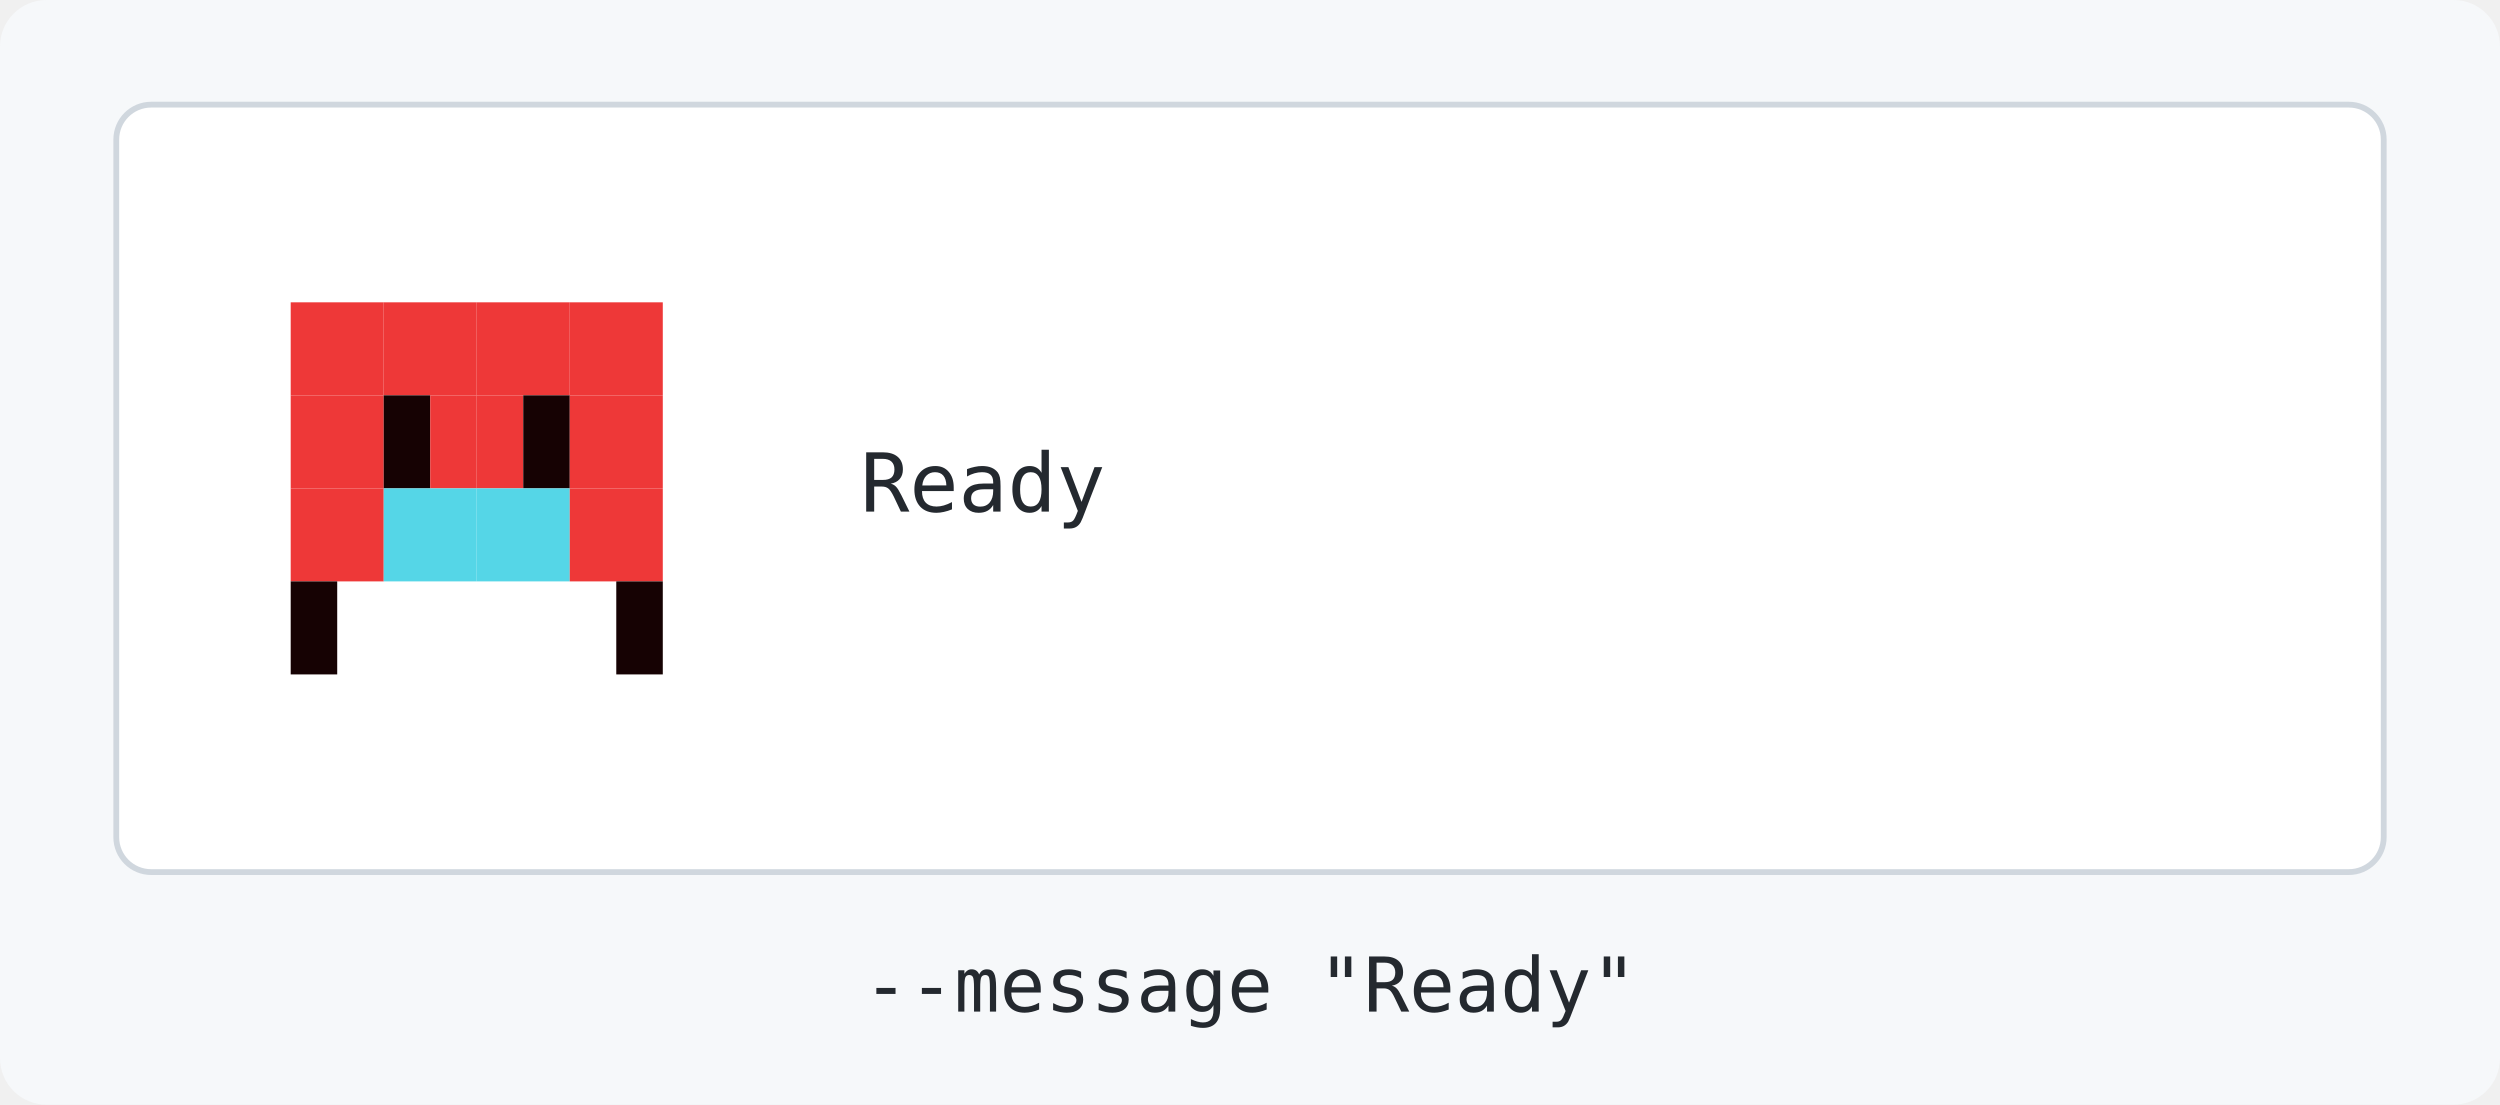
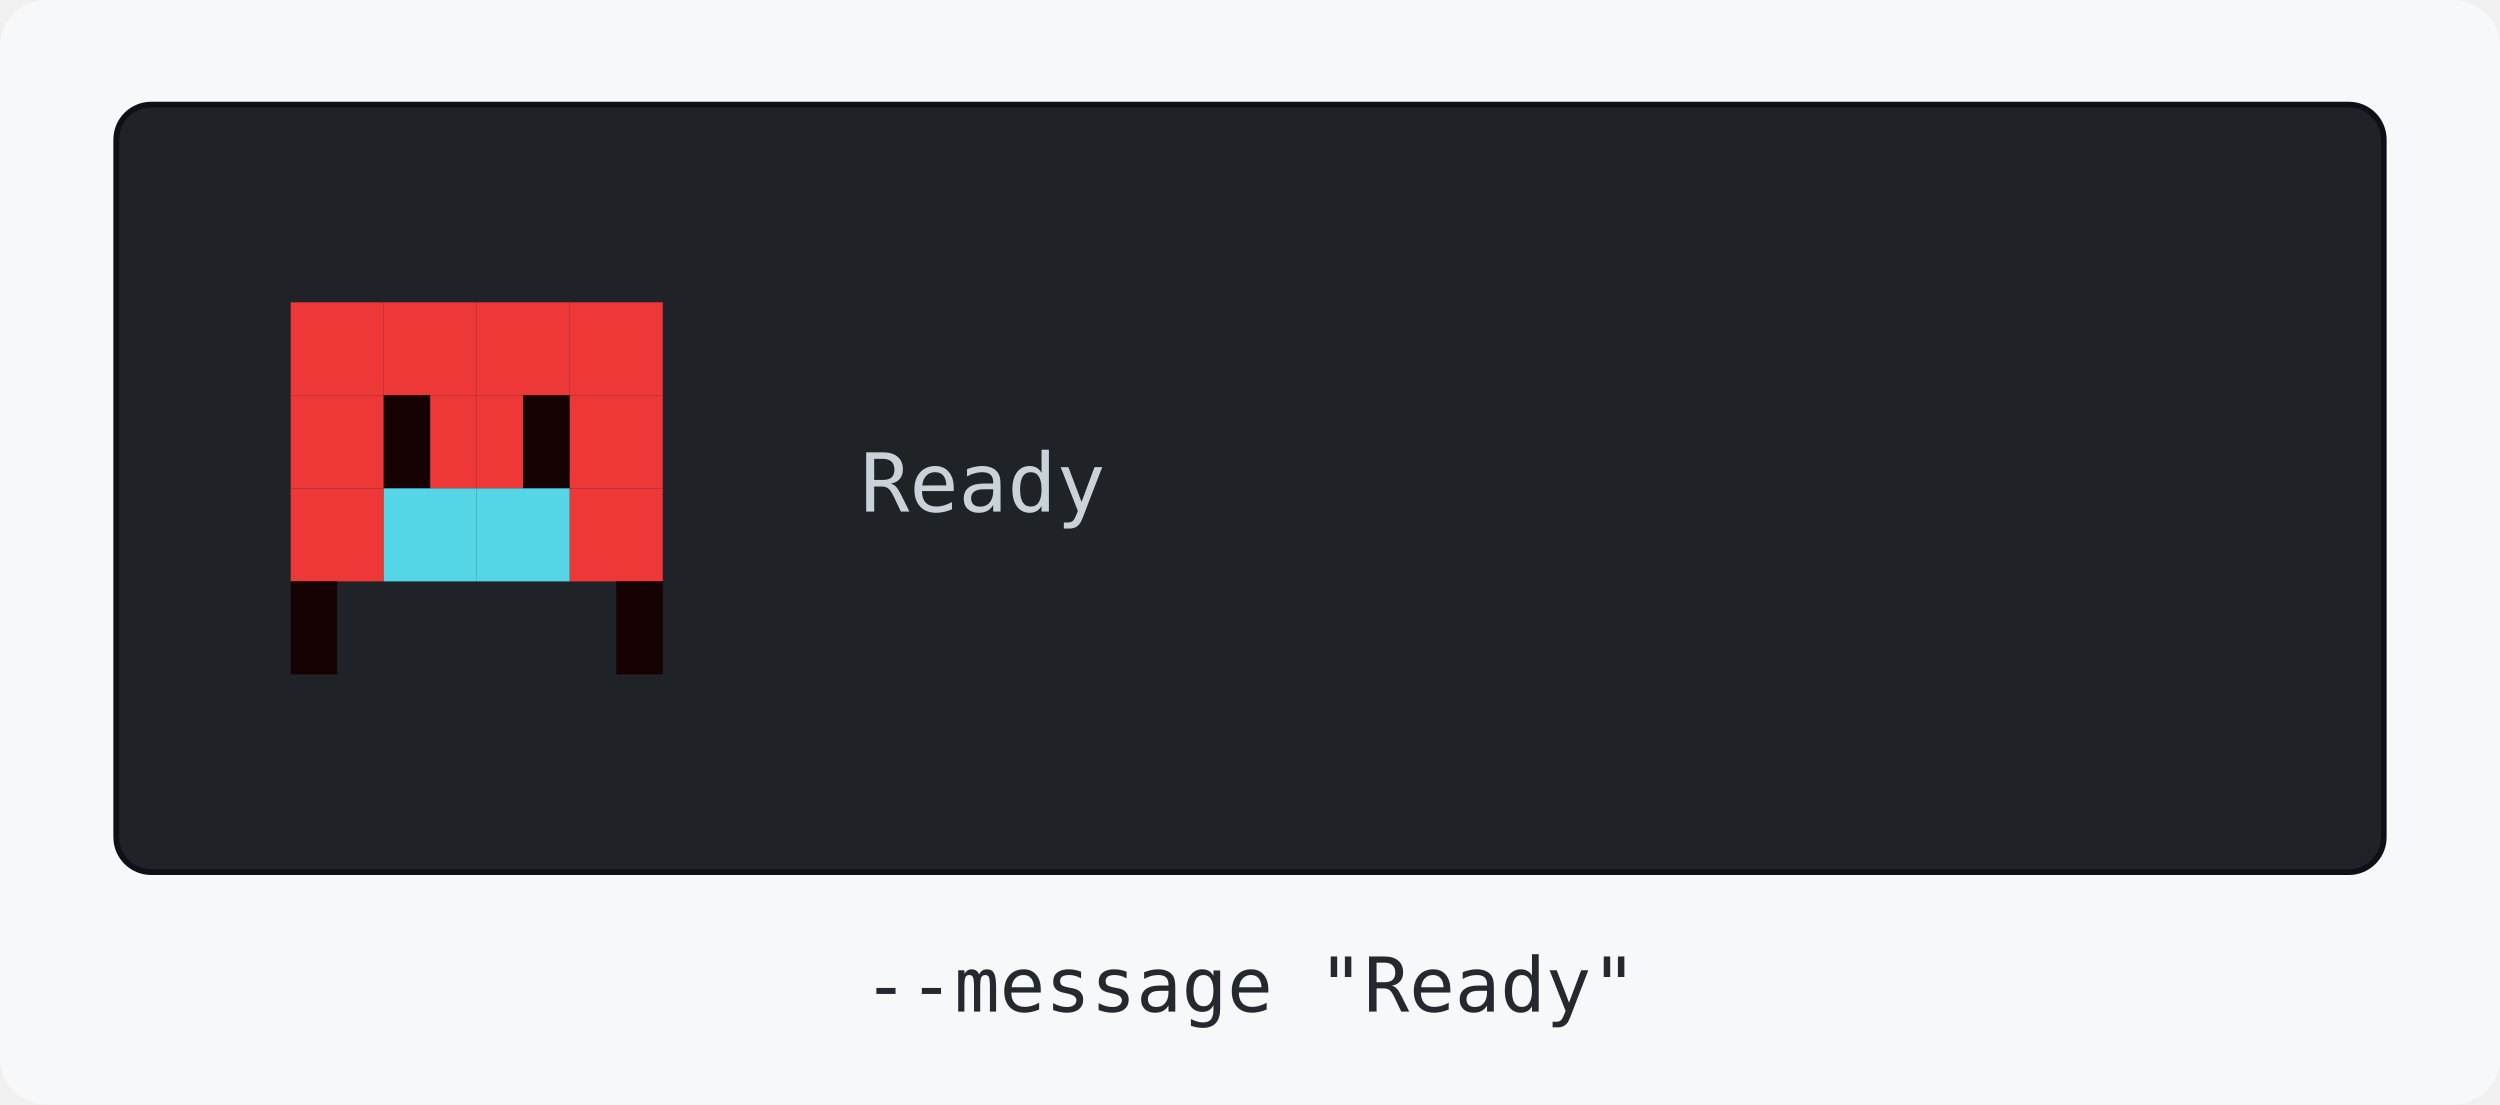
<svg xmlns="http://www.w3.org/2000/svg" width="430" height="190" viewBox="0 0 430 190" role="img" aria-label="--message &quot;Ready&quot; clingon option example">
  <rect width="430" height="190" rx="8" fill="#f6f8fa" />
-   <rect x="20" y="18" width="390" height="132" rx="6" fill="#ffffff" stroke="#d0d7de" />
+   <rect x="20" y="18" width="390" height="132" rx="6" fill="#1f2328" stroke="#0d1117" />
  <rect x="50" y="52" width="16" height="16" fill="#ee3838" />
  <rect x="66" y="52" width="16" height="16" fill="#ee3838" />
  <rect x="82" y="52" width="16" height="16" fill="#ee3838" />
  <rect x="98" y="52" width="16" height="16" fill="#ee3838" />
  <rect x="50" y="68" width="16" height="16" fill="#ee3838" />
  <rect x="66" y="68" width="8" height="16" fill="#160203" />
  <rect x="74" y="68" width="8" height="16" fill="#ee3838" />
  <rect x="82" y="68" width="8" height="16" fill="#ee3838" />
  <rect x="90" y="68" width="8" height="16" fill="#160203" />
  <rect x="98" y="68" width="16" height="16" fill="#ee3838" />
  <rect x="50" y="84" width="16" height="16" fill="#ee3838" />
  <rect x="66" y="84" width="16" height="16" fill="#55d6e7" />
  <rect x="82" y="84" width="16" height="16" fill="#55d6e7" />
  <rect x="98" y="84" width="16" height="16" fill="#ee3838" />
  <rect x="50" y="100" width="8" height="16" fill="#160203" />
  <rect x="106" y="100" width="8" height="16" fill="#160203" />
-   <text x="148" y="88" text-anchor="start" font-family="ui-monospace, SFMono-Regular, Menlo, Consolas, monospace" font-size="14" font-weight="400" fill="#24292f">Ready</text>
+   <text x="148" y="88" text-anchor="start" font-family="ui-monospace, SFMono-Regular, Menlo, Consolas, monospace" font-size="14" font-weight="400" fill="#c9d1d9">Ready</text>
  <text x="215" y="174" text-anchor="middle" font-family="ui-monospace, SFMono-Regular, Menlo, Consolas, monospace" font-size="13" font-weight="400" fill="#24292f">--message "Ready"</text>
</svg>
